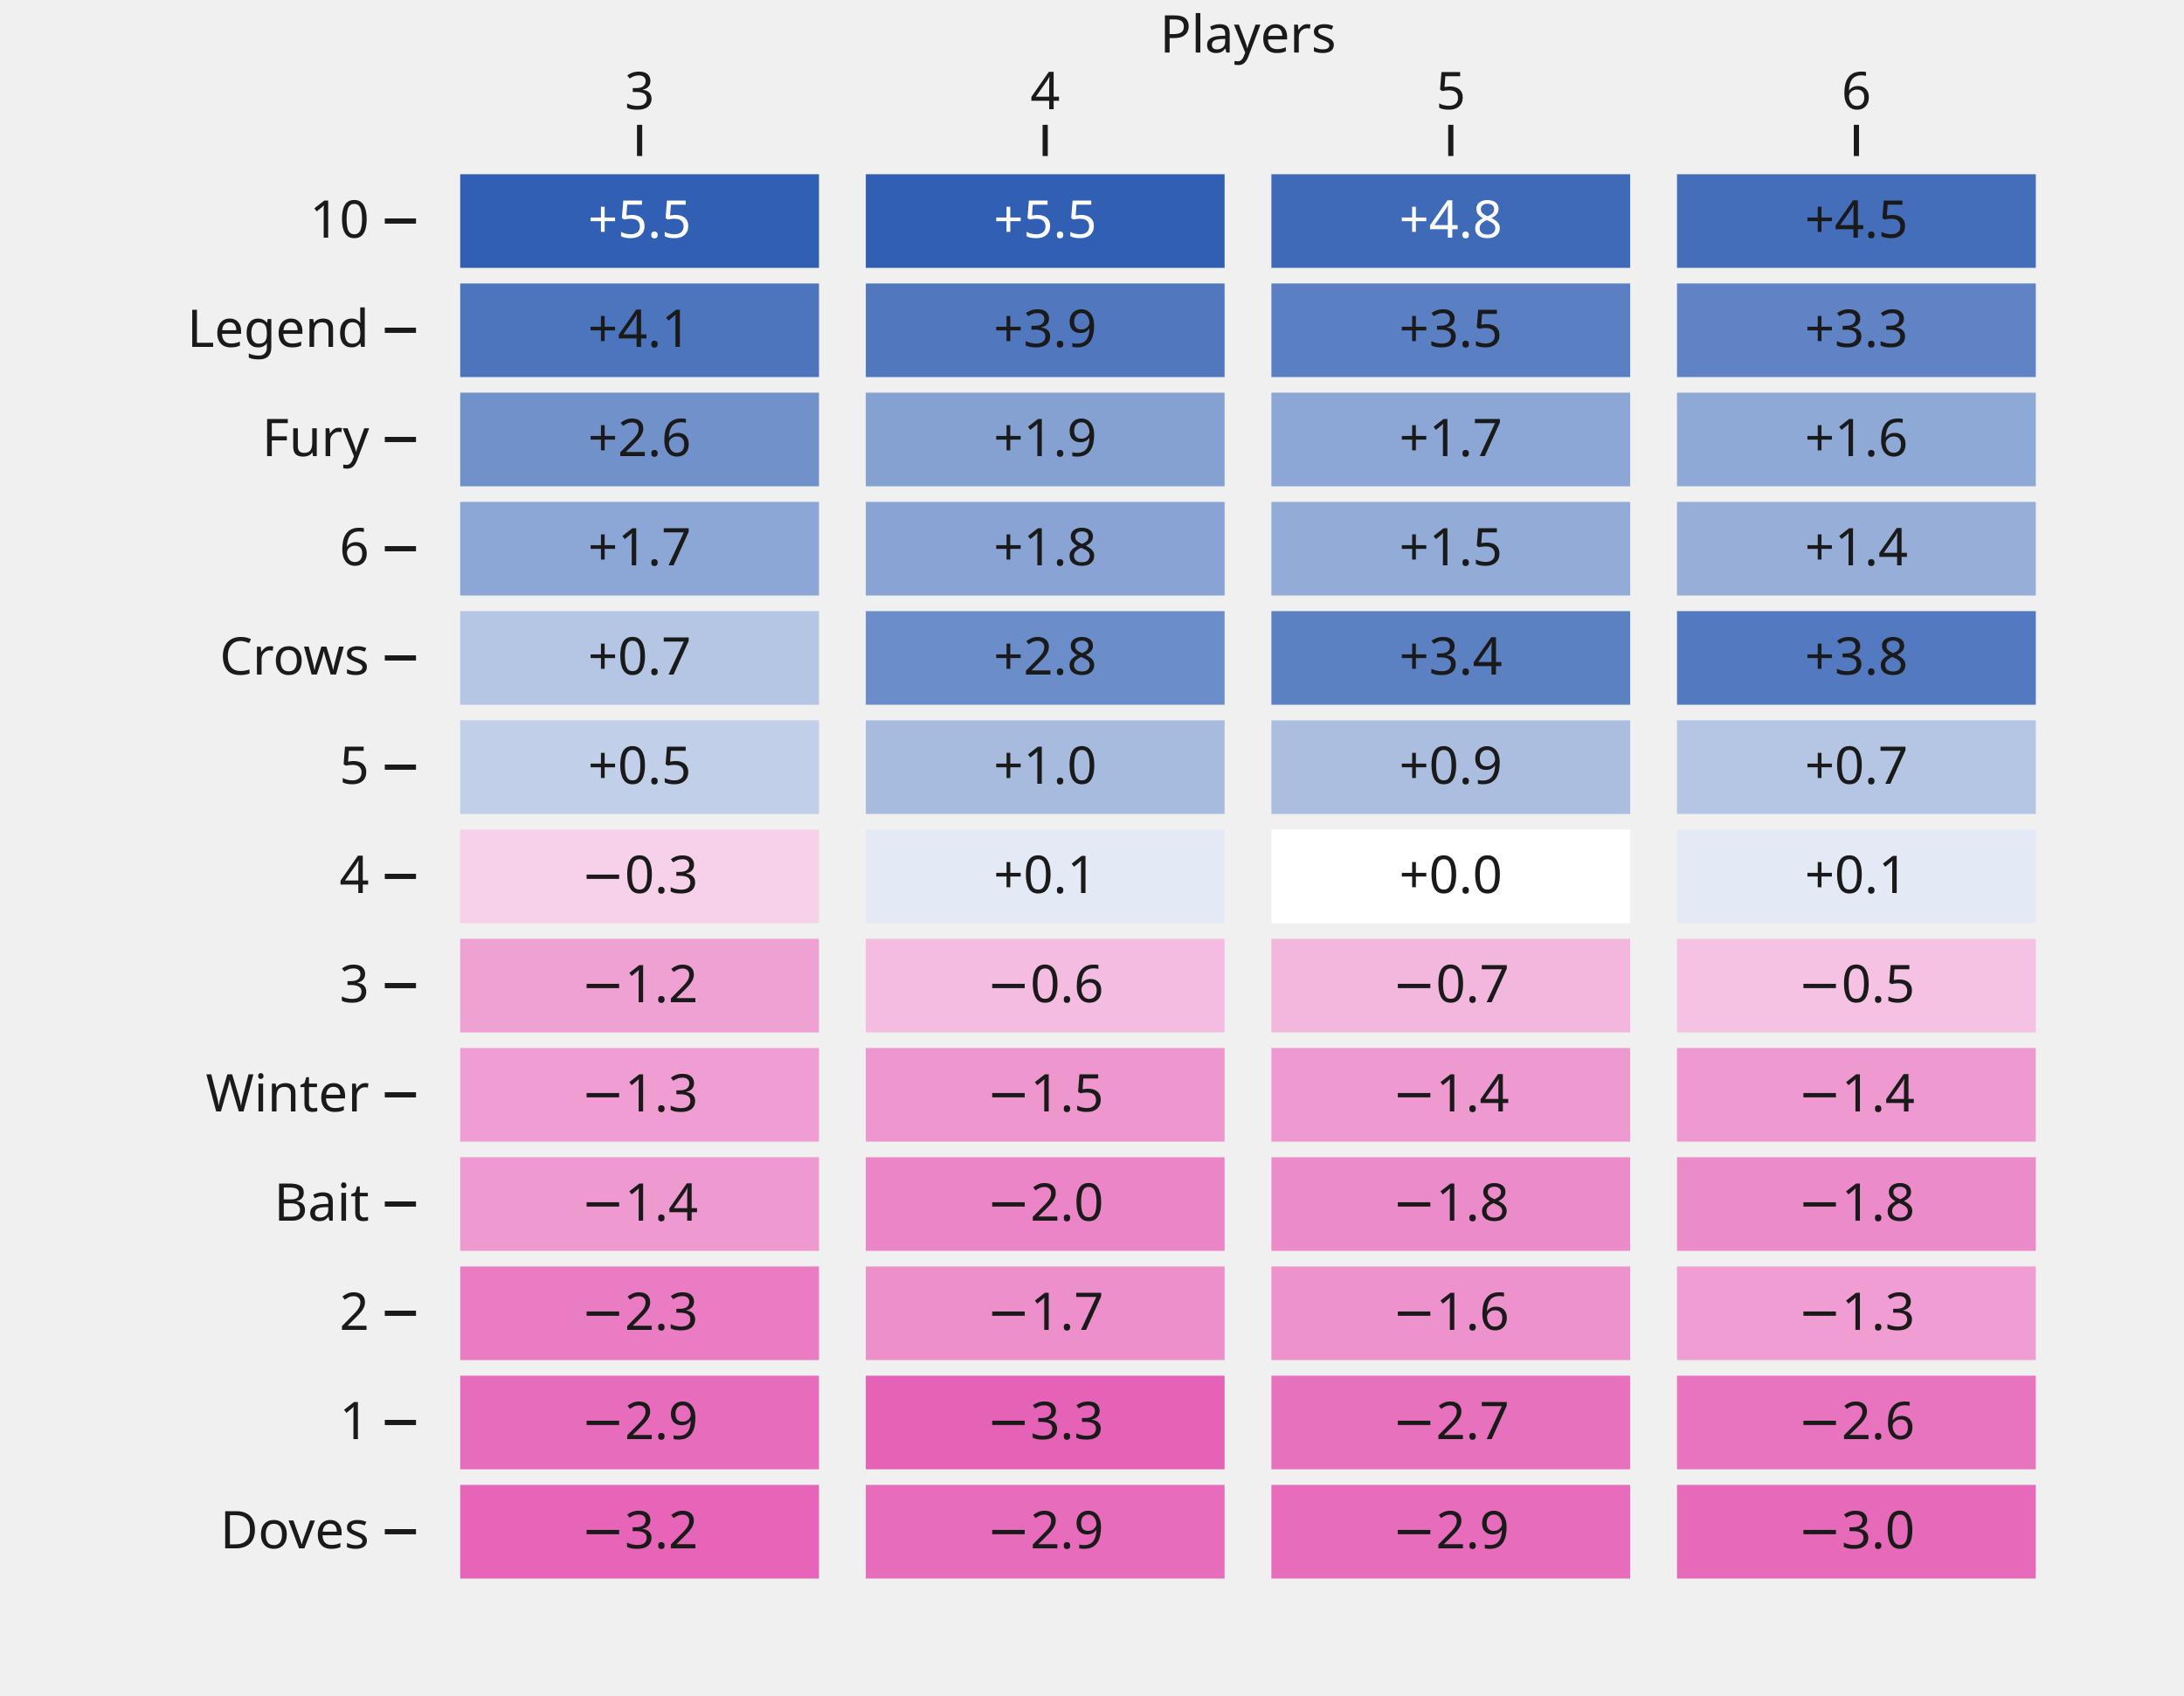
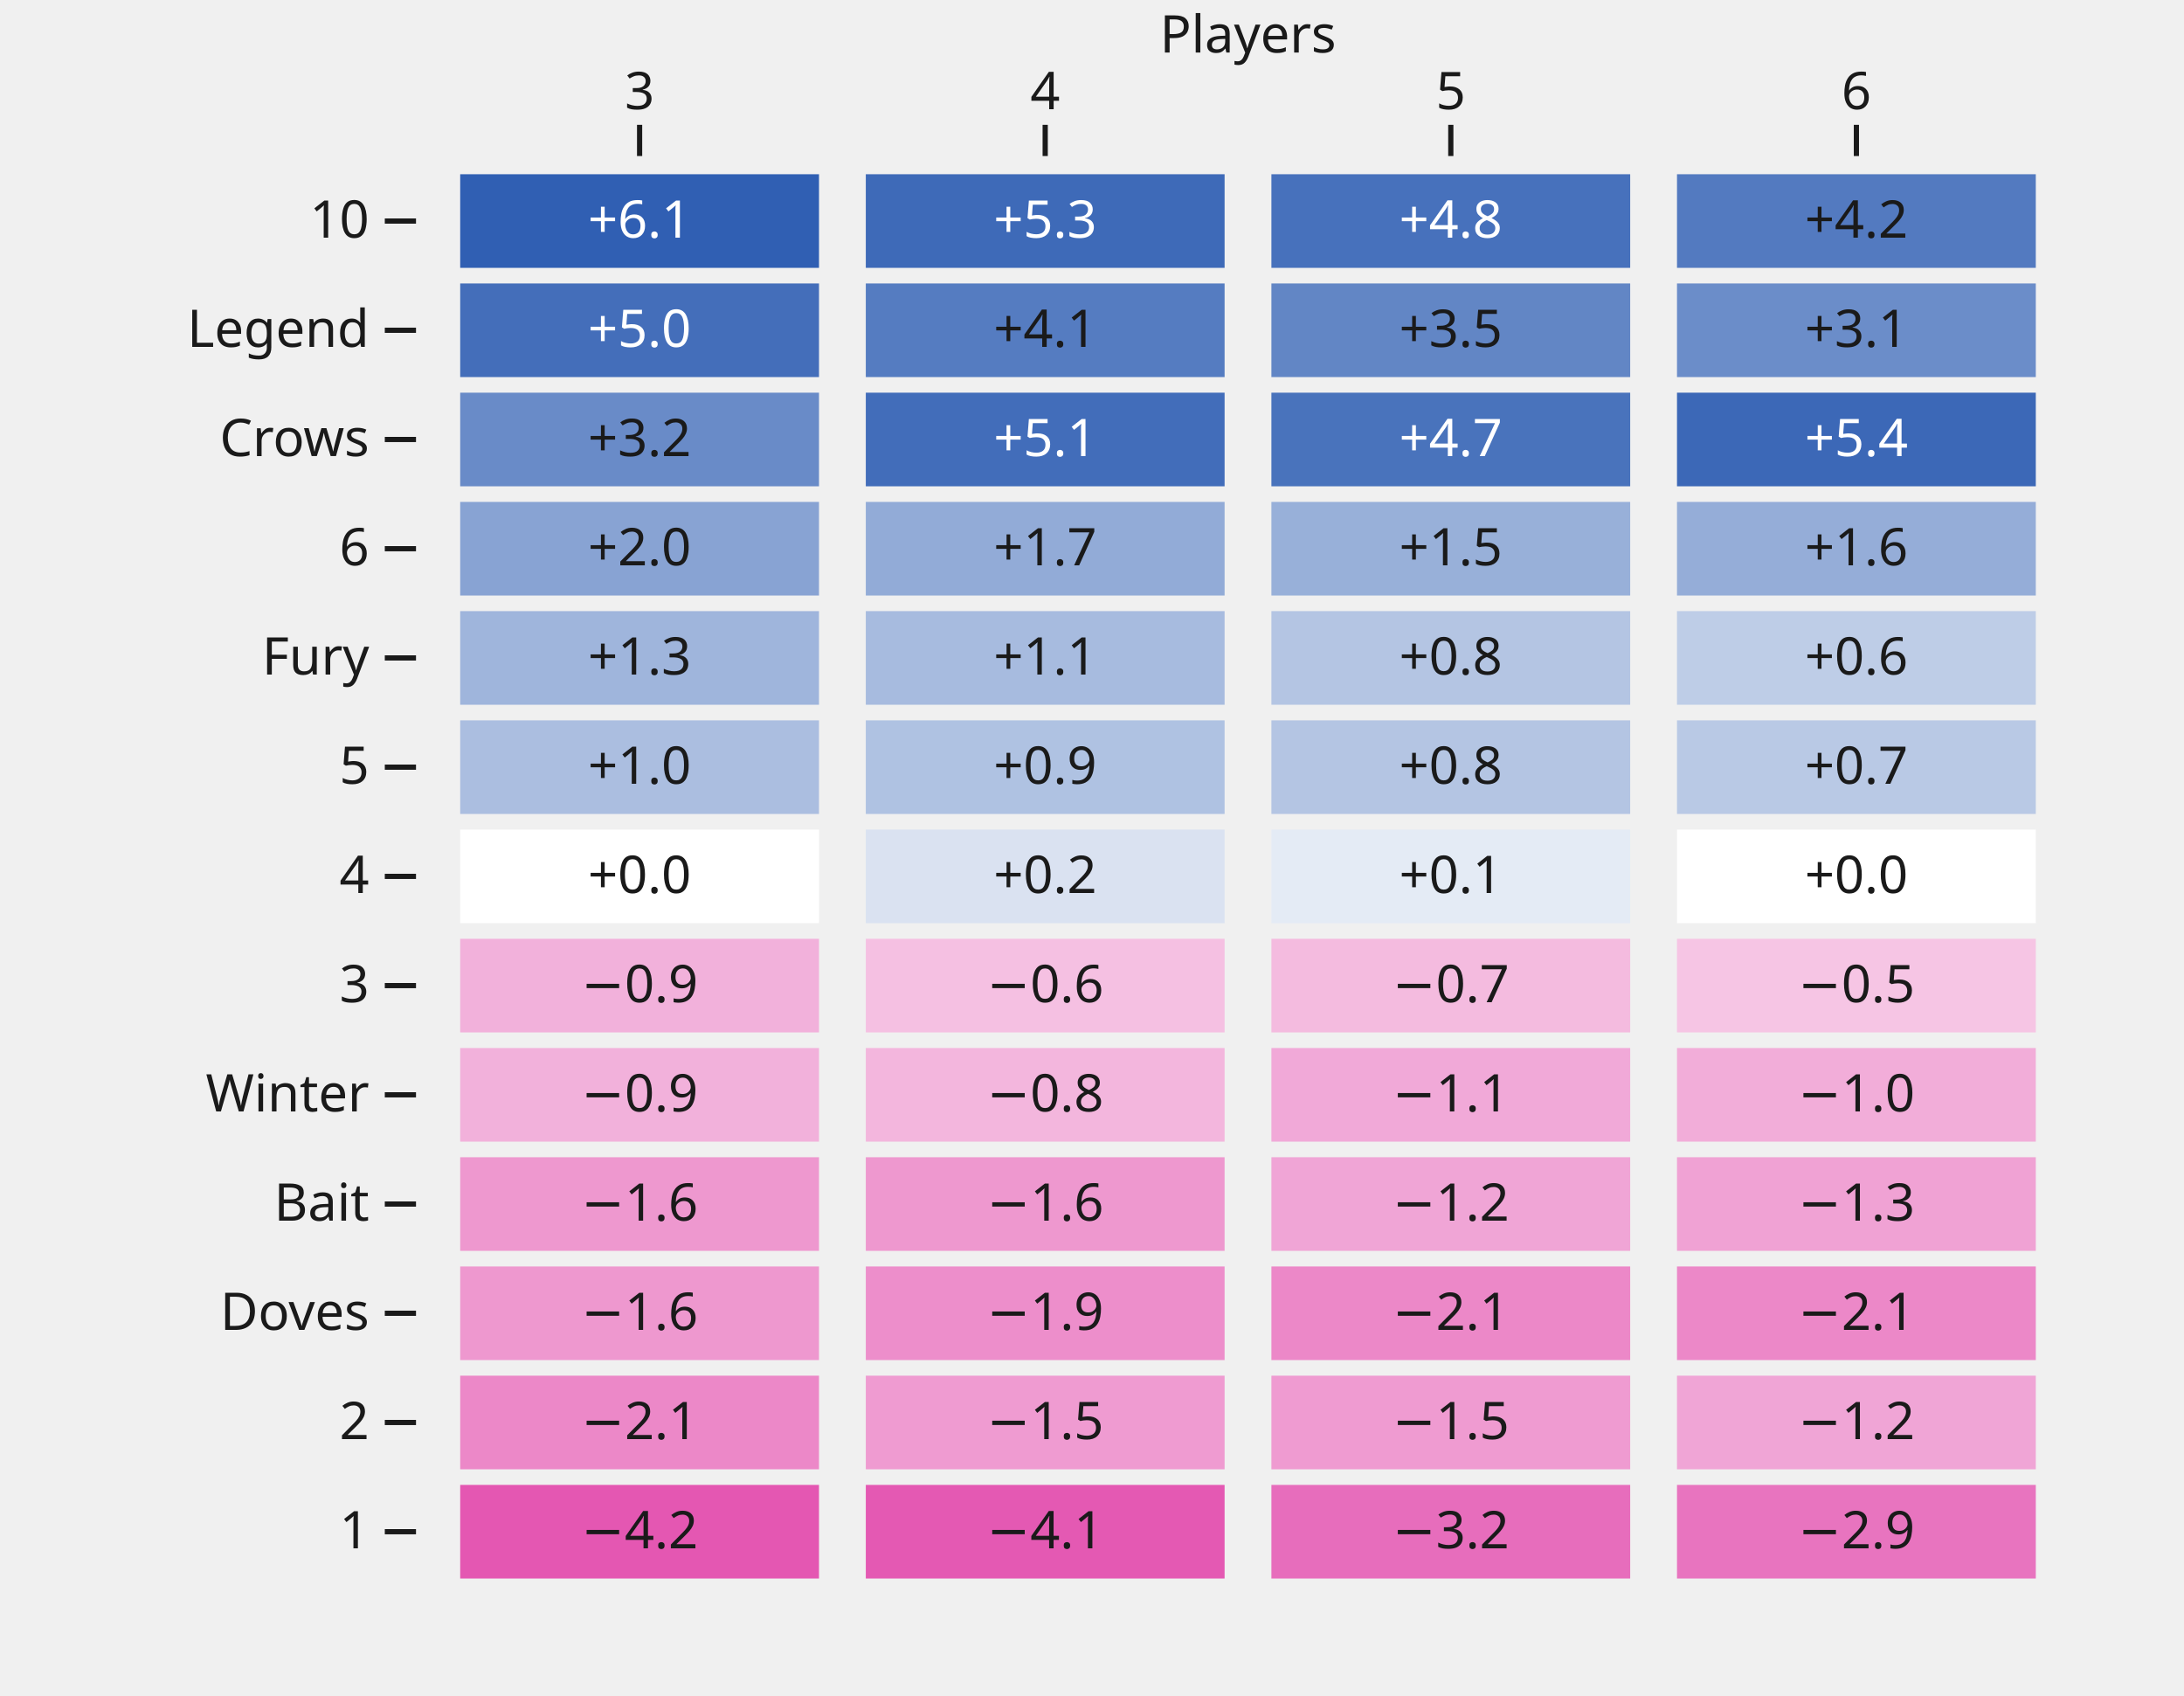
<svg xmlns="http://www.w3.org/2000/svg" class="plot-d6a7b5" fill="currentColor" font-family="system-ui, sans-serif" font-size="10" text-anchor="middle" width="420" height="326" viewBox="0 0 420 326" style="background: rgb(255, 255, 255); color: rgb(26, 26, 26);">
  <style>@media (prefers-color-scheme: dark) { :root { filter: invert(1) hue-rotate(180deg); background: none !important } }</style>
  <style>:where(.plot-d6a7b5) {
  --plot-background: white;
  display: block;
  height: auto;
  height: intrinsic;
  max-width: 100%;
}
:where(.plot-d6a7b5 text),
:where(.plot-d6a7b5 tspan) {
  white-space: pre;
}</style>
  <g aria-label="y-axis tick" aria-hidden="true" fill="none" stroke="currentColor" transform="translate(0,9.5)">
    <path transform="translate(80,33)" d="M0,0L-6,0" />
    <path transform="translate(80,54)" d="M0,0L-6,0" />
    <path transform="translate(80,75)" d="M0,0L-6,0" />
    <path transform="translate(80,96)" d="M0,0L-6,0" />
    <path transform="translate(80,117)" d="M0,0L-6,0" />
    <path transform="translate(80,138)" d="M0,0L-6,0" />
    <path transform="translate(80,159)" d="M0,0L-6,0" />
    <path transform="translate(80,180)" d="M0,0L-6,0" />
    <path transform="translate(80,201)" d="M0,0L-6,0" />
    <path transform="translate(80,222)" d="M0,0L-6,0" />
    <path transform="translate(80,243)" d="M0,0L-6,0" />
    <path transform="translate(80,264)" d="M0,0L-6,0" />
    <path transform="translate(80,285)" d="M0,0L-6,0" />
  </g>
  <g aria-label="y-axis tick label" text-anchor="end" transform="translate(-9,9.5)">
    <text y="0.32em" transform="translate(80,33)">10</text>
    <text y="0.32em" transform="translate(80,54)">Legend</text>
-     <text y="0.32em" transform="translate(80,75)">Fury</text>
+     <text y="0.32em" transform="translate(80,75)">Crows</text>
    <text y="0.32em" transform="translate(80,96)">6</text>
-     <text y="0.32em" transform="translate(80,117)">Crows</text>
+     <text y="0.32em" transform="translate(80,117)">Fury</text>
    <text y="0.32em" transform="translate(80,138)">5</text>
    <text y="0.32em" transform="translate(80,159)">4</text>
    <text y="0.32em" transform="translate(80,180)">3</text>
    <text y="0.32em" transform="translate(80,201)">Winter</text>
    <text y="0.32em" transform="translate(80,222)">Bait</text>
-     <text y="0.32em" transform="translate(80,243)">2</text>
-     <text y="0.32em" transform="translate(80,264)">1</text>
-     <text y="0.32em" transform="translate(80,285)">Doves</text>
+     <text y="0.32em" transform="translate(80,243)">Doves</text>
+     <text y="0.32em" transform="translate(80,264)">2</text>
+     <text y="0.32em" transform="translate(80,285)">1</text>
  </g>
  <g aria-label="x-axis tick" aria-hidden="true" fill="none" stroke="currentColor" transform="translate(35,0)">
    <path transform="translate(88,30)" d="M0,0L0,-6" />
    <path transform="translate(166,30)" d="M0,0L0,-6" />
    <path transform="translate(244,30)" d="M0,0L0,-6" />
    <path transform="translate(322,30)" d="M0,0L0,-6" />
  </g>
  <g aria-label="x-axis tick label" transform="translate(35,-9)">
    <text transform="translate(88,30)">3</text>
    <text transform="translate(166,30)">4</text>
    <text transform="translate(244,30)">5</text>
    <text transform="translate(322,30)">6</text>
  </g>
  <g aria-label="x-axis label" transform="translate(0,-27)">
    <text y="0.71em" transform="translate(240,30)">Players</text>
  </g>
  <g aria-label="cell">
    <rect x="88.5" width="69" y="33.5" height="18" fill="rgb(48,95,179)" />
-     <rect x="166.5" width="69" y="33.5" height="18" fill="rgb(48,95,179)" />
-     <rect x="244.5" width="69" y="33.5" height="18" fill="rgb(62,106,184)" />
-     <rect x="322.5" width="69" y="33.5" height="18" fill="rgb(68,110,186)" />
-     <rect x="88.5" width="69" y="54.5" height="18" fill="rgb(76,117,189)" />
-     <rect x="166.5" width="69" y="54.5" height="18" fill="rgb(81,120,191)" />
-     <rect x="244.5" width="69" y="54.5" height="18" fill="rgb(90,127,194)" />
-     <rect x="322.5" width="69" y="54.5" height="18" fill="rgb(95,131,196)" />
-     <rect x="88.5" width="69" y="75.5" height="18" fill="rgb(113,145,203)" />
-     <rect x="166.5" width="69" y="75.5" height="18" fill="rgb(133,161,210)" />
-     <rect x="244.5" width="69" y="75.5" height="18" fill="rgb(140,166,213)" />
-     <rect x="322.5" width="69" y="75.5" height="18" fill="rgb(143,169,214)" />
-     <rect x="88.5" width="69" y="96.5" height="18" fill="rgb(140,166,213)" />
-     <rect x="166.5" width="69" y="96.5" height="18" fill="rgb(137,163,212)" />
-     <rect x="244.5" width="69" y="96.5" height="18" fill="rgb(147,171,215)" />
-     <rect x="322.5" width="69" y="96.5" height="18" fill="rgb(151,174,217)" />
-     <rect x="88.5" width="69" y="117.5" height="18" fill="rgb(181,198,228)" />
-     <rect x="166.5" width="69" y="117.5" height="18" fill="rgb(107,141,201)" />
-     <rect x="244.5" width="69" y="117.5" height="18" fill="rgb(92,129,195)" />
-     <rect x="322.5" width="69" y="117.5" height="18" fill="rgb(83,122,192)" />
-     <rect x="88.5" width="69" y="138.5" height="18" fill="rgb(193,207,232)" />
-     <rect x="166.5" width="69" y="138.5" height="18" fill="rgb(167,187,223)" />
-     <rect x="244.5" width="69" y="138.5" height="18" fill="rgb(171,190,224)" />
-     <rect x="322.5" width="69" y="138.5" height="18" fill="rgb(181,198,228)" />
-     <rect x="88.5" width="69" y="159.5" height="18" fill="rgb(247,208,233)" />
-     <rect x="166.5" width="69" y="159.5" height="18" fill="rgb(227,233,245)" />
-     <rect x="244.5" width="69" y="159.5" height="18" fill="rgb(255,255,255)" />
-     <rect x="322.5" width="69" y="159.5" height="18" fill="rgb(227,233,245)" />
-     <rect x="88.5" width="69" y="180.5" height="18" fill="rgb(240,161,212)" />
-     <rect x="166.5" width="69" y="180.5" height="18" fill="rgb(244,188,224)" />
-     <rect x="244.5" width="69" y="180.5" height="18" fill="rgb(243,183,222)" />
-     <rect x="322.5" width="69" y="180.5" height="18" fill="rgb(245,194,227)" />
-     <rect x="88.5" width="69" y="201.5" height="18" fill="rgb(239,157,210)" />
-     <rect x="166.5" width="69" y="201.5" height="18" fill="rgb(238,150,206)" />
-     <rect x="244.5" width="69" y="201.5" height="18" fill="rgb(238,153,208)" />
-     <rect x="322.5" width="69" y="201.5" height="18" fill="rgb(238,153,208)" />
-     <rect x="88.5" width="69" y="222.5" height="18" fill="rgb(238,153,208)" />
-     <rect x="166.5" width="69" y="222.5" height="18" fill="rgb(235,133,199)" />
-     <rect x="244.5" width="69" y="222.5" height="18" fill="rgb(236,139,202)" />
-     <rect x="322.5" width="69" y="222.5" height="18" fill="rgb(236,139,202)" />
-     <rect x="88.5" width="69" y="243.5" height="18" fill="rgb(234,124,195)" />
-     <rect x="166.5" width="69" y="243.5" height="18" fill="rgb(237,143,203)" />
-     <rect x="244.5" width="69" y="243.5" height="18" fill="rgb(237,146,205)" />
-     <rect x="322.5" width="69" y="243.5" height="18" fill="rgb(239,157,210)" />
-     <rect x="88.5" width="69" y="264.5" height="18" fill="rgb(231,108,187)" />
-     <rect x="166.5" width="69" y="264.5" height="18" fill="rgb(229,99,183)" />
-     <rect x="244.5" width="69" y="264.5" height="18" fill="rgb(232,113,190)" />
-     <rect x="322.5" width="69" y="264.5" height="18" fill="rgb(232,116,191)" />
-     <rect x="88.5" width="69" y="285.5" height="18" fill="rgb(230,101,184)" />
-     <rect x="166.5" width="69" y="285.5" height="18" fill="rgb(231,108,187)" />
-     <rect x="244.5" width="69" y="285.5" height="18" fill="rgb(231,108,187)" />
-     <rect x="322.5" width="69" y="285.5" height="18" fill="rgb(231,106,186)" />
+     <rect x="166.5" width="69" y="33.5" height="18" fill="rgb(62,106,184)" />
+     <rect x="244.5" width="69" y="33.5" height="18" fill="rgb(71,113,188)" />
+     <rect x="322.5" width="69" y="33.5" height="18" fill="rgb(83,122,192)" />
+     <rect x="88.5" width="69" y="54.5" height="18" fill="rgb(68,110,186)" />
+     <rect x="166.5" width="69" y="54.5" height="18" fill="rgb(85,124,193)" />
+     <rect x="244.5" width="69" y="54.5" height="18" fill="rgb(98,134,197)" />
+     <rect x="322.5" width="69" y="54.5" height="18" fill="rgb(107,141,201)" />
+     <rect x="88.5" width="69" y="75.5" height="18" fill="rgb(105,139,200)" />
+     <rect x="166.5" width="69" y="75.5" height="18" fill="rgb(66,109,186)" />
+     <rect x="244.5" width="69" y="75.5" height="18" fill="rgb(73,115,188)" />
+     <rect x="322.5" width="69" y="75.5" height="18" fill="rgb(60,104,183)" />
+     <rect x="88.5" width="69" y="96.5" height="18" fill="rgb(136,163,211)" />
+     <rect x="166.5" width="69" y="96.5" height="18" fill="rgb(146,171,215)" />
+     <rect x="244.5" width="69" y="96.5" height="18" fill="rgb(152,176,217)" />
+     <rect x="322.5" width="69" y="96.5" height="18" fill="rgb(149,173,216)" />
+     <rect x="88.5" width="69" y="117.5" height="18" fill="rgb(159,181,220)" />
+     <rect x="166.5" width="69" y="117.5" height="18" fill="rgb(167,187,223)" />
+     <rect x="244.5" width="69" y="117.5" height="18" fill="rgb(180,197,227)" />
+     <rect x="322.5" width="69" y="117.5" height="18" fill="rgb(190,205,231)" />
+     <rect x="88.5" width="69" y="138.5" height="18" fill="rgb(171,190,224)" />
+     <rect x="166.5" width="69" y="138.5" height="18" fill="rgb(175,194,226)" />
+     <rect x="244.5" width="69" y="138.5" height="18" fill="rgb(180,197,227)" />
+     <rect x="322.5" width="69" y="138.5" height="18" fill="rgb(185,201,229)" />
+     <rect x="88.5" width="69" y="159.5" height="18" fill="rgb(255,255,255)" />
+     <rect x="166.5" width="69" y="159.5" height="18" fill="rgb(218,226,241)" />
+     <rect x="244.5" width="69" y="159.5" height="18" fill="rgb(228,235,245)" />
+     <rect x="322.5" width="69" y="159.5" height="18" fill="rgb(255,255,255)" />
+     <rect x="88.5" width="69" y="180.5" height="18" fill="rgb(242,177,219)" />
+     <rect x="166.5" width="69" y="180.5" height="18" fill="rgb(245,192,226)" />
+     <rect x="244.5" width="69" y="180.5" height="18" fill="rgb(244,187,223)" />
+     <rect x="322.5" width="69" y="180.5" height="18" fill="rgb(246,197,228)" />
+     <rect x="88.5" width="69" y="201.5" height="18" fill="rgb(242,177,219)" />
+     <rect x="166.5" width="69" y="201.5" height="18" fill="rgb(243,182,221)" />
+     <rect x="244.5" width="69" y="201.5" height="18" fill="rgb(241,169,216)" />
+     <rect x="322.5" width="69" y="201.5" height="18" fill="rgb(242,173,217)" />
+     <rect x="88.5" width="69" y="222.5" height="18" fill="rgb(238,152,207)" />
+     <rect x="166.5" width="69" y="222.5" height="18" fill="rgb(238,152,207)" />
+     <rect x="244.5" width="69" y="222.5" height="18" fill="rgb(240,165,214)" />
+     <rect x="322.5" width="69" y="222.5" height="18" fill="rgb(240,162,212)" />
+     <rect x="88.5" width="69" y="243.5" height="18" fill="rgb(238,152,207)" />
+     <rect x="166.5" width="69" y="243.5" height="18" fill="rgb(237,142,203)" />
+     <rect x="244.5" width="69" y="243.5" height="18" fill="rgb(236,136,200)" />
+     <rect x="322.5" width="69" y="243.5" height="18" fill="rgb(236,136,200)" />
+     <rect x="88.5" width="69" y="264.5" height="18" fill="rgb(236,136,200)" />
+     <rect x="166.5" width="69" y="264.5" height="18" fill="rgb(239,155,209)" />
+     <rect x="244.5" width="69" y="264.5" height="18" fill="rgb(239,155,209)" />
+     <rect x="322.5" width="69" y="264.5" height="18" fill="rgb(240,165,214)" />
+     <rect x="88.5" width="69" y="285.5" height="18" fill="rgb(228,87,178)" />
+     <rect x="166.5" width="69" y="285.5" height="18" fill="rgb(228,89,179)" />
+     <rect x="244.5" width="69" y="285.5" height="18" fill="rgb(231,109,188)" />
+     <rect x="322.5" width="69" y="285.5" height="18" fill="rgb(232,116,191)" />
  </g>
  <g aria-label="text" font-size="10" transform="translate(35,9.5)">
-     <text y="0.32em" transform="translate(88,33)" fill="#ffffff">+5.5</text>
-     <text y="0.32em" transform="translate(166,33)" fill="#ffffff">+5.5</text>
+     <text y="0.32em" transform="translate(88,33)" fill="#ffffff">+6.1</text>
+     <text y="0.32em" transform="translate(166,33)" fill="#ffffff">+5.3</text>
    <text y="0.32em" transform="translate(244,33)" fill="#ffffff">+4.8</text>
-     <text y="0.32em" transform="translate(322,33)" fill="#1a1a1a">+4.5</text>
-     <text y="0.32em" transform="translate(88,54)" fill="#1a1a1a">+4.1</text>
-     <text y="0.32em" transform="translate(166,54)" fill="#1a1a1a">+3.9</text>
+     <text y="0.32em" transform="translate(322,33)" fill="#1a1a1a">+4.2</text>
+     <text y="0.32em" transform="translate(88,54)" fill="#ffffff">+5.0</text>
+     <text y="0.32em" transform="translate(166,54)" fill="#1a1a1a">+4.1</text>
    <text y="0.32em" transform="translate(244,54)" fill="#1a1a1a">+3.5</text>
-     <text y="0.32em" transform="translate(322,54)" fill="#1a1a1a">+3.3</text>
-     <text y="0.32em" transform="translate(88,75)" fill="#1a1a1a">+2.6</text>
-     <text y="0.32em" transform="translate(166,75)" fill="#1a1a1a">+1.9</text>
-     <text y="0.32em" transform="translate(244,75)" fill="#1a1a1a">+1.7</text>
-     <text y="0.32em" transform="translate(322,75)" fill="#1a1a1a">+1.6</text>
-     <text y="0.32em" transform="translate(88,96)" fill="#1a1a1a">+1.7</text>
-     <text y="0.32em" transform="translate(166,96)" fill="#1a1a1a">+1.8</text>
+     <text y="0.32em" transform="translate(322,54)" fill="#1a1a1a">+3.1</text>
+     <text y="0.32em" transform="translate(88,75)" fill="#1a1a1a">+3.2</text>
+     <text y="0.32em" transform="translate(166,75)" fill="#ffffff">+5.1</text>
+     <text y="0.32em" transform="translate(244,75)" fill="#ffffff">+4.7</text>
+     <text y="0.32em" transform="translate(322,75)" fill="#ffffff">+5.4</text>
+     <text y="0.32em" transform="translate(88,96)" fill="#1a1a1a">+2.0</text>
+     <text y="0.32em" transform="translate(166,96)" fill="#1a1a1a">+1.7</text>
    <text y="0.32em" transform="translate(244,96)" fill="#1a1a1a">+1.5</text>
-     <text y="0.32em" transform="translate(322,96)" fill="#1a1a1a">+1.4</text>
-     <text y="0.32em" transform="translate(88,117)" fill="#1a1a1a">+0.7</text>
-     <text y="0.32em" transform="translate(166,117)" fill="#1a1a1a">+2.8</text>
-     <text y="0.32em" transform="translate(244,117)" fill="#1a1a1a">+3.4</text>
-     <text y="0.32em" transform="translate(322,117)" fill="#1a1a1a">+3.8</text>
-     <text y="0.32em" transform="translate(88,138)" fill="#1a1a1a">+0.5</text>
-     <text y="0.32em" transform="translate(166,138)" fill="#1a1a1a">+1.0</text>
-     <text y="0.32em" transform="translate(244,138)" fill="#1a1a1a">+0.9</text>
+     <text y="0.32em" transform="translate(322,96)" fill="#1a1a1a">+1.6</text>
+     <text y="0.32em" transform="translate(88,117)" fill="#1a1a1a">+1.3</text>
+     <text y="0.32em" transform="translate(166,117)" fill="#1a1a1a">+1.1</text>
+     <text y="0.32em" transform="translate(244,117)" fill="#1a1a1a">+0.8</text>
+     <text y="0.32em" transform="translate(322,117)" fill="#1a1a1a">+0.6</text>
+     <text y="0.32em" transform="translate(88,138)" fill="#1a1a1a">+1.0</text>
+     <text y="0.32em" transform="translate(166,138)" fill="#1a1a1a">+0.9</text>
+     <text y="0.32em" transform="translate(244,138)" fill="#1a1a1a">+0.8</text>
    <text y="0.32em" transform="translate(322,138)" fill="#1a1a1a">+0.7</text>
-     <text y="0.32em" transform="translate(88,159)" fill="#1a1a1a">−0.3</text>
-     <text y="0.32em" transform="translate(166,159)" fill="#1a1a1a">+0.1</text>
-     <text y="0.32em" transform="translate(244,159)" fill="#1a1a1a">+0.0</text>
-     <text y="0.32em" transform="translate(322,159)" fill="#1a1a1a">+0.1</text>
-     <text y="0.32em" transform="translate(88,180)" fill="#1a1a1a">−1.2</text>
+     <text y="0.32em" transform="translate(88,159)" fill="#1a1a1a">+0.0</text>
+     <text y="0.32em" transform="translate(166,159)" fill="#1a1a1a">+0.2</text>
+     <text y="0.32em" transform="translate(244,159)" fill="#1a1a1a">+0.1</text>
+     <text y="0.32em" transform="translate(322,159)" fill="#1a1a1a">+0.0</text>
+     <text y="0.32em" transform="translate(88,180)" fill="#1a1a1a">−0.9</text>
    <text y="0.32em" transform="translate(166,180)" fill="#1a1a1a">−0.6</text>
    <text y="0.32em" transform="translate(244,180)" fill="#1a1a1a">−0.7</text>
    <text y="0.32em" transform="translate(322,180)" fill="#1a1a1a">−0.5</text>
-     <text y="0.32em" transform="translate(88,201)" fill="#1a1a1a">−1.3</text>
-     <text y="0.32em" transform="translate(166,201)" fill="#1a1a1a">−1.5</text>
-     <text y="0.32em" transform="translate(244,201)" fill="#1a1a1a">−1.4</text>
-     <text y="0.32em" transform="translate(322,201)" fill="#1a1a1a">−1.4</text>
-     <text y="0.32em" transform="translate(88,222)" fill="#1a1a1a">−1.4</text>
-     <text y="0.32em" transform="translate(166,222)" fill="#1a1a1a">−2.0</text>
-     <text y="0.32em" transform="translate(244,222)" fill="#1a1a1a">−1.8</text>
-     <text y="0.32em" transform="translate(322,222)" fill="#1a1a1a">−1.8</text>
-     <text y="0.32em" transform="translate(88,243)" fill="#1a1a1a">−2.3</text>
-     <text y="0.32em" transform="translate(166,243)" fill="#1a1a1a">−1.7</text>
-     <text y="0.32em" transform="translate(244,243)" fill="#1a1a1a">−1.6</text>
-     <text y="0.32em" transform="translate(322,243)" fill="#1a1a1a">−1.3</text>
-     <text y="0.32em" transform="translate(88,264)" fill="#1a1a1a">−2.9</text>
-     <text y="0.32em" transform="translate(166,264)" fill="#1a1a1a">−3.3</text>
-     <text y="0.32em" transform="translate(244,264)" fill="#1a1a1a">−2.7</text>
-     <text y="0.32em" transform="translate(322,264)" fill="#1a1a1a">−2.6</text>
-     <text y="0.32em" transform="translate(88,285)" fill="#1a1a1a">−3.2</text>
-     <text y="0.32em" transform="translate(166,285)" fill="#1a1a1a">−2.9</text>
-     <text y="0.32em" transform="translate(244,285)" fill="#1a1a1a">−2.9</text>
-     <text y="0.32em" transform="translate(322,285)" fill="#1a1a1a">−3.0</text>
+     <text y="0.32em" transform="translate(88,201)" fill="#1a1a1a">−0.9</text>
+     <text y="0.32em" transform="translate(166,201)" fill="#1a1a1a">−0.8</text>
+     <text y="0.32em" transform="translate(244,201)" fill="#1a1a1a">−1.1</text>
+     <text y="0.32em" transform="translate(322,201)" fill="#1a1a1a">−1.0</text>
+     <text y="0.32em" transform="translate(88,222)" fill="#1a1a1a">−1.6</text>
+     <text y="0.32em" transform="translate(166,222)" fill="#1a1a1a">−1.6</text>
+     <text y="0.32em" transform="translate(244,222)" fill="#1a1a1a">−1.2</text>
+     <text y="0.32em" transform="translate(322,222)" fill="#1a1a1a">−1.3</text>
+     <text y="0.32em" transform="translate(88,243)" fill="#1a1a1a">−1.6</text>
+     <text y="0.32em" transform="translate(166,243)" fill="#1a1a1a">−1.9</text>
+     <text y="0.32em" transform="translate(244,243)" fill="#1a1a1a">−2.1</text>
+     <text y="0.32em" transform="translate(322,243)" fill="#1a1a1a">−2.1</text>
+     <text y="0.32em" transform="translate(88,264)" fill="#1a1a1a">−2.1</text>
+     <text y="0.32em" transform="translate(166,264)" fill="#1a1a1a">−1.5</text>
+     <text y="0.32em" transform="translate(244,264)" fill="#1a1a1a">−1.5</text>
+     <text y="0.32em" transform="translate(322,264)" fill="#1a1a1a">−1.2</text>
+     <text y="0.32em" transform="translate(88,285)" fill="#1a1a1a">−4.2</text>
+     <text y="0.32em" transform="translate(166,285)" fill="#1a1a1a">−4.1</text>
+     <text y="0.32em" transform="translate(244,285)" fill="#1a1a1a">−3.2</text>
+     <text y="0.32em" transform="translate(322,285)" fill="#1a1a1a">−2.9</text>
  </g>
</svg>
